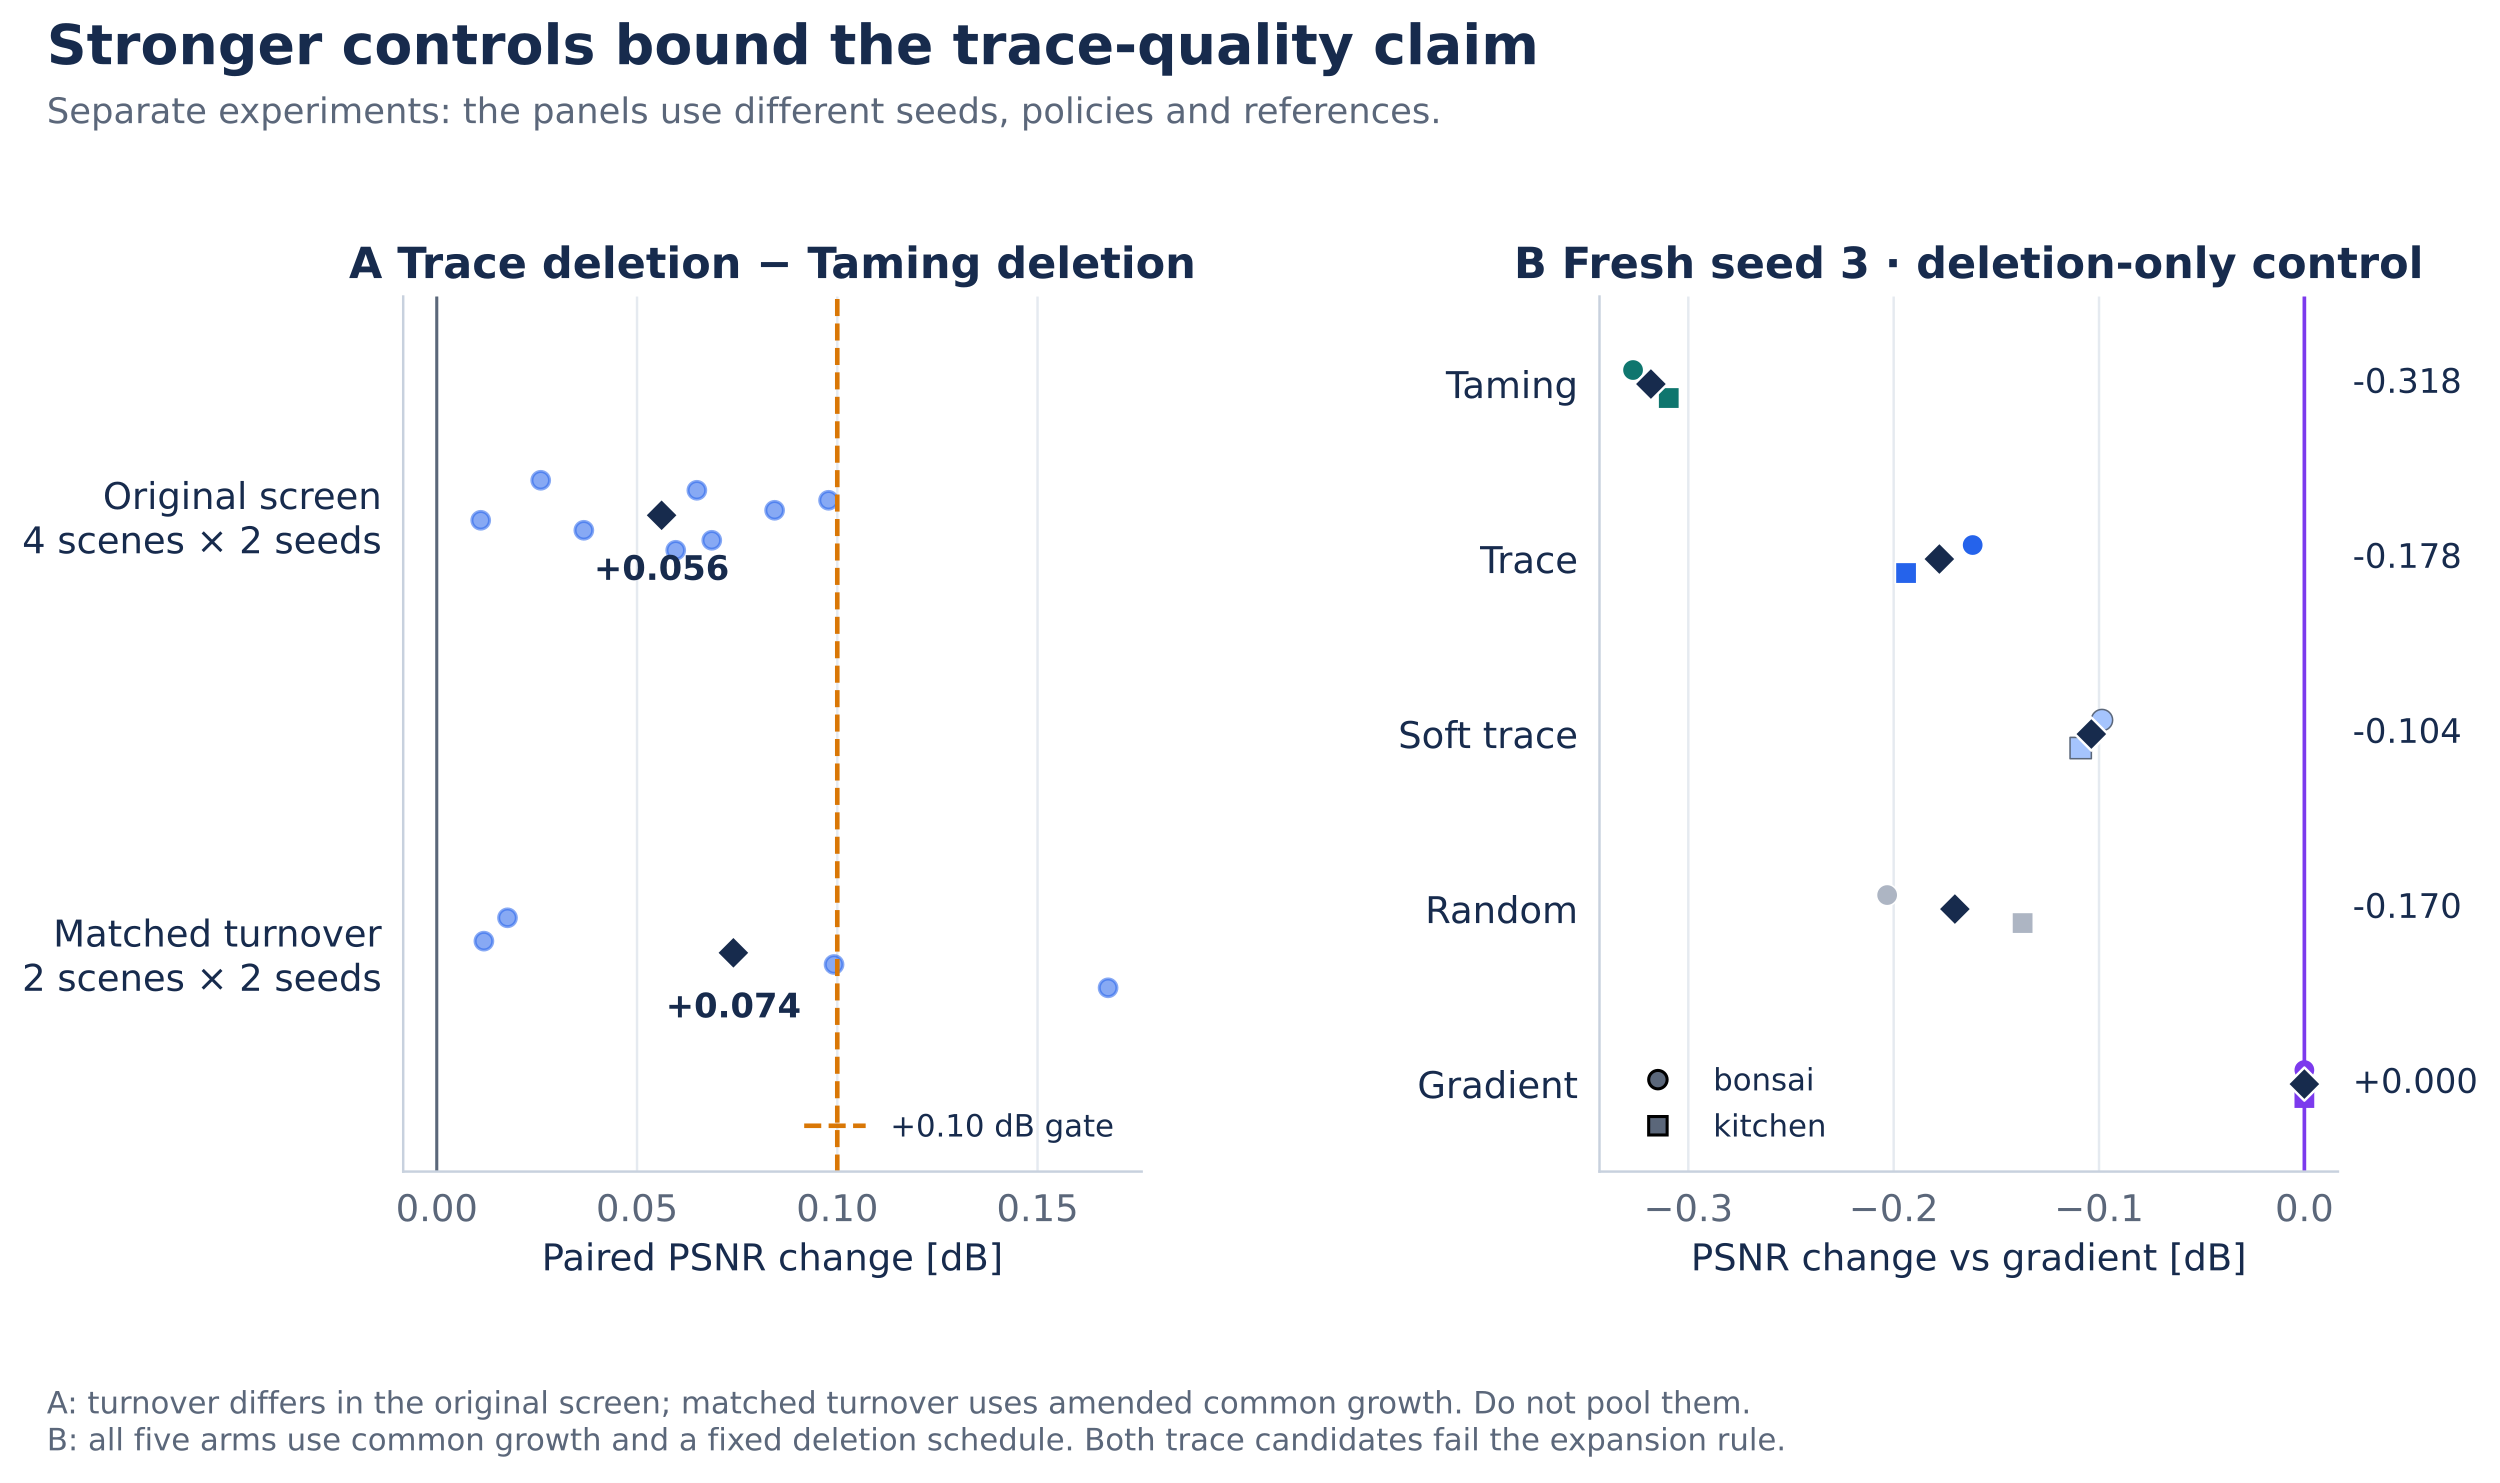
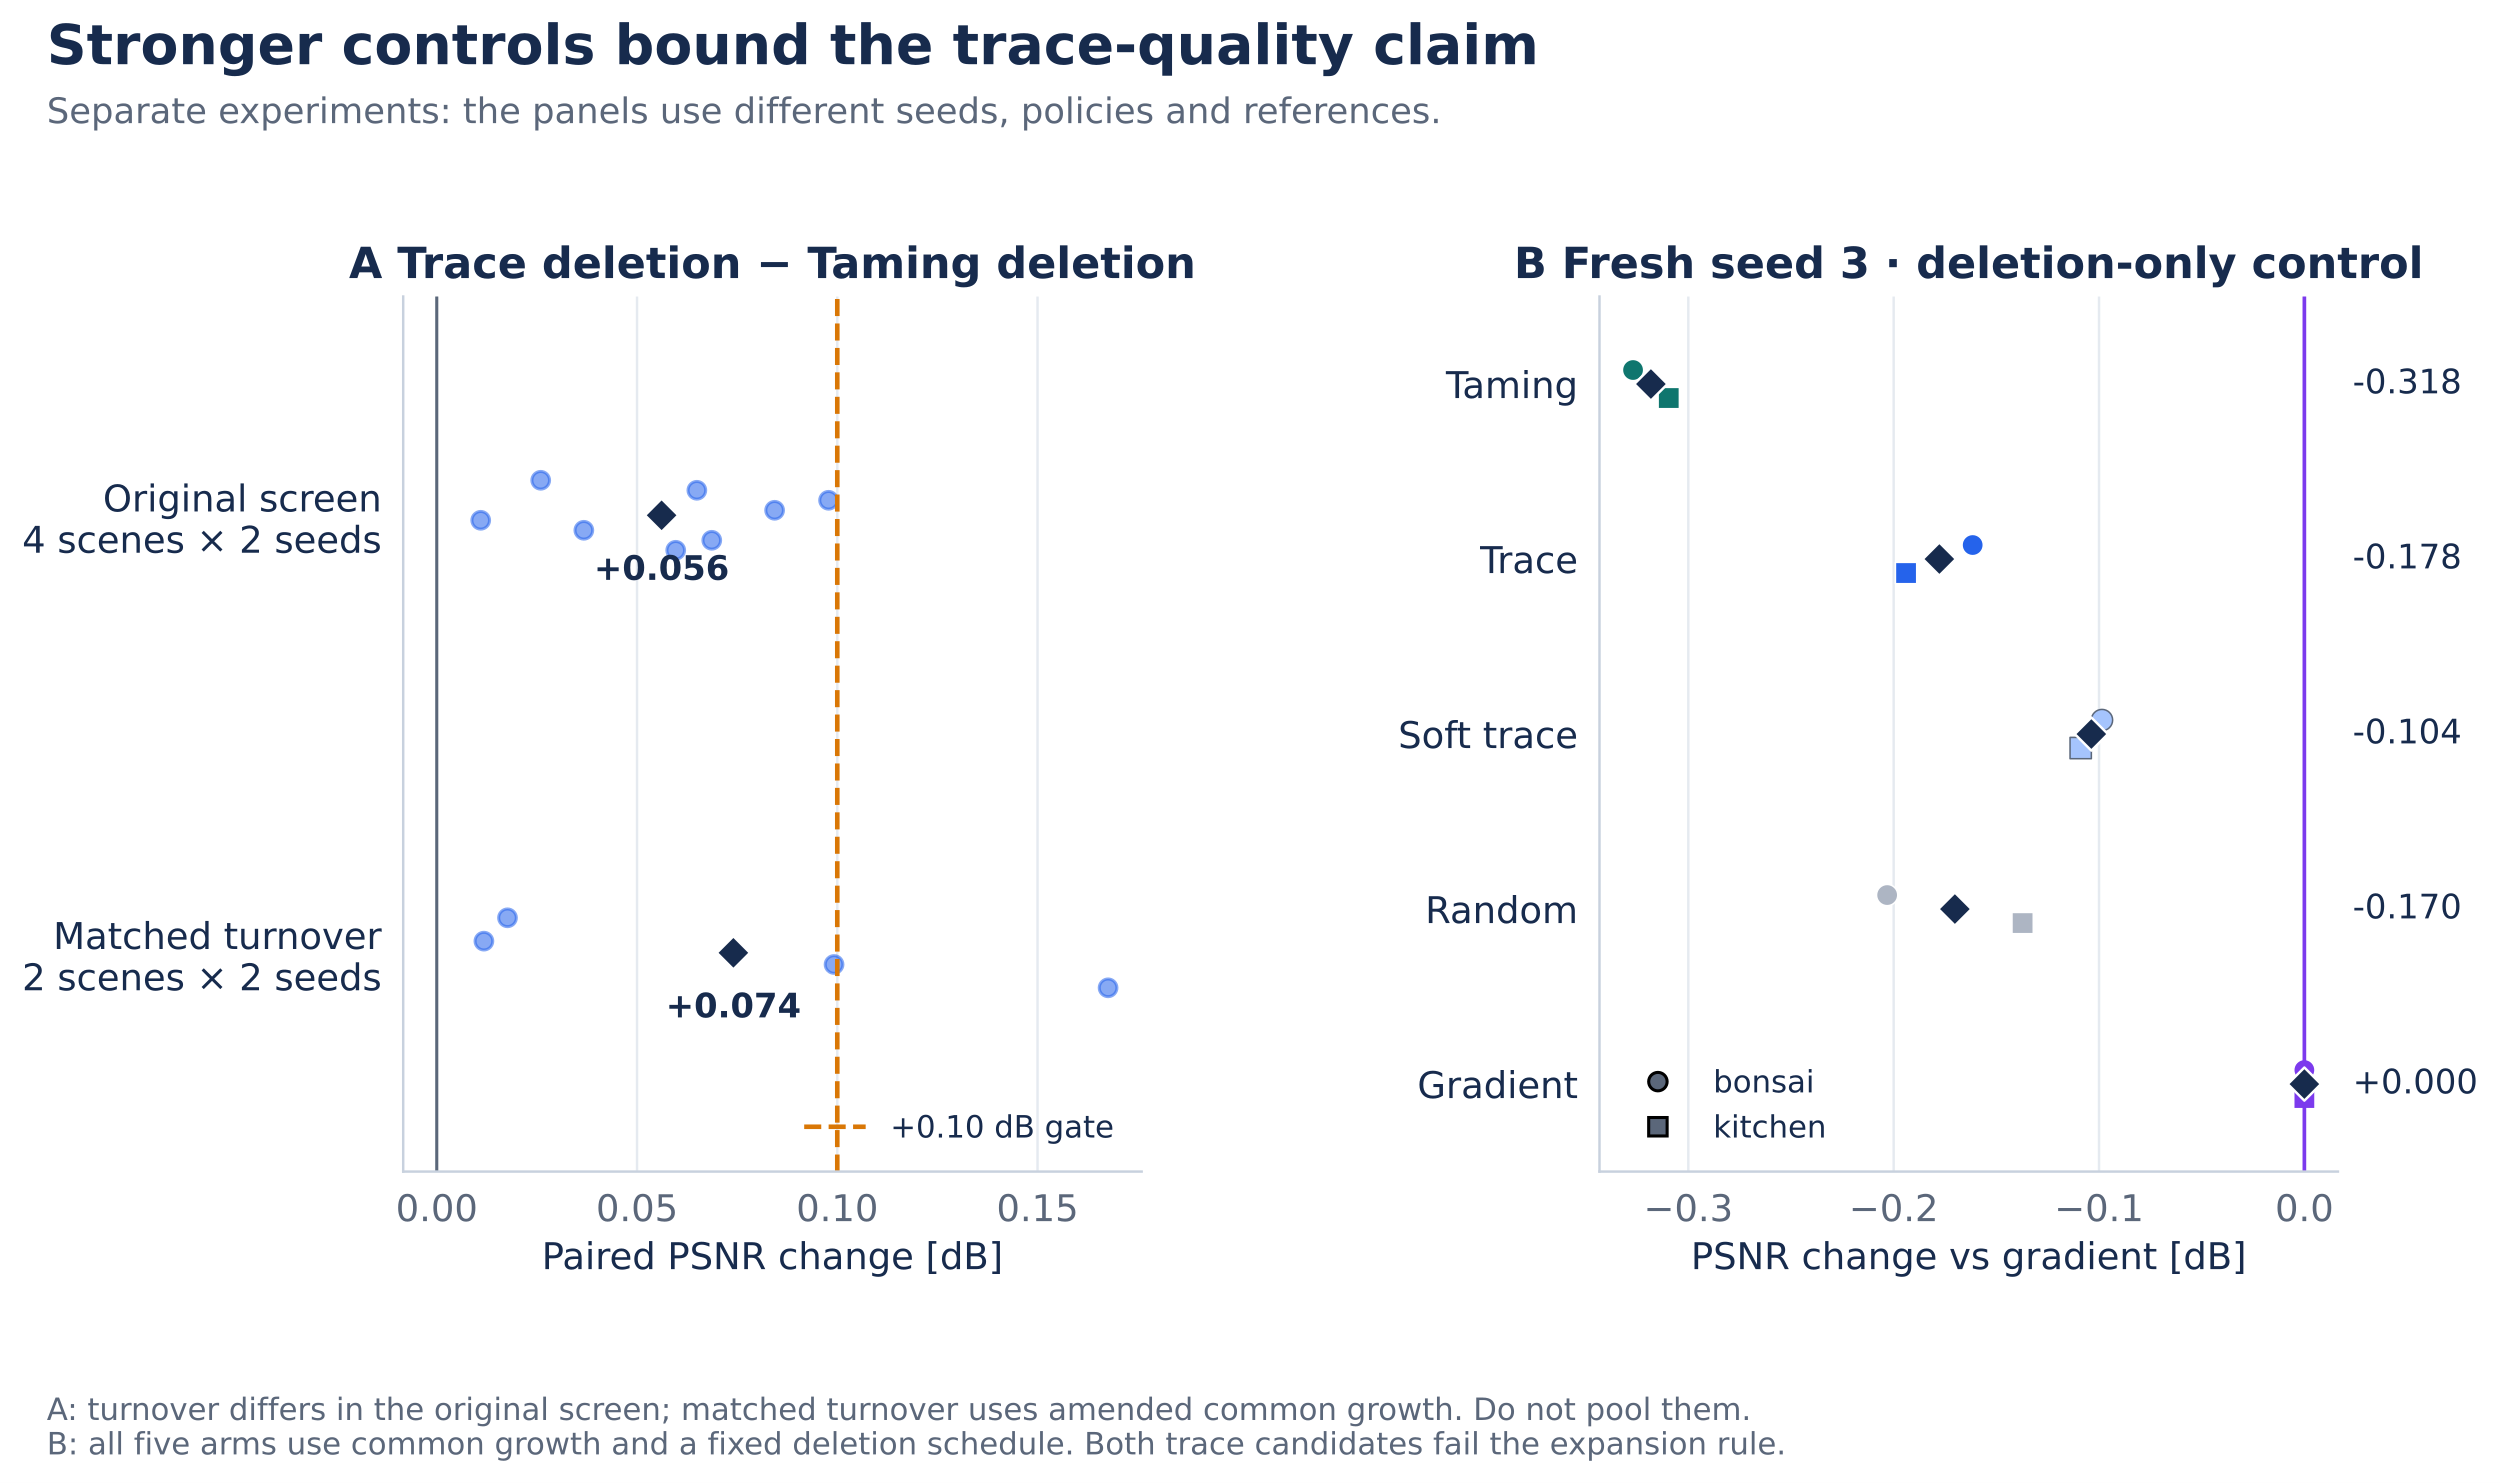
<svg xmlns="http://www.w3.org/2000/svg" xmlns:xlink="http://www.w3.org/1999/xlink" width="813.134pt" height="482.328pt" viewBox="0 0 813.134 482.328" version="1.1">
  <defs>
    <style type="text/css">*{stroke-linejoin: round; stroke-linecap: butt}</style>
  </defs>
  <g id="figure_1">
    <g id="patch_1">
      <path d="M 0 482.328  L 813.134 482.328  L 813.134 0  L 0 0  z " style="fill: #ffffff" />
    </g>
    <g id="axes_1">
      <g id="patch_2">
        <path d="M 131.142 381.06  L 371.325 381.06  L 371.325 96.444  L 131.142 96.444  z " style="fill: #ffffff" />
      </g>
      <g id="matplotlib.axis_1">
        <g id="xtick_1">
          <g id="line2d_1">
-             <path d="M 142.059 381.06  L 142.059 96.444  " clip-path="url(#p0eab643123)" style="fill: none; stroke: #e5eaf0; stroke-width: 0.8; stroke-linecap: square" />
+             <path d="M 142.059 381.06  L 142.059 96.444  " clip-path="url(#pb8f684d18f)" style="fill: none; stroke: #e5eaf0; stroke-width: 0.8; stroke-linecap: square" />
          </g>
          <g id="line2d_2" />
          <g id="text_1">
-             <text style="font-size: 12px; font-family: 'DejaVu Sans'; text-anchor: middle; fill: #5b677a" x="142.059" y="397.177" transform="rotate(-0 142.0593 397.1772)">0.00</text>
+             <text style="font-size: 12px; font-family: 'DejaVu Sans'; text-anchor: middle; fill: #5b677a" x="142.059" y="397.178" transform="rotate(-0 142.0593 397.1781)">0.00</text>
          </g>
        </g>
        <g id="xtick_2">
          <g id="line2d_3">
-             <path d="M 207.194 381.06  L 207.194 96.444  " clip-path="url(#p0eab643123)" style="fill: none; stroke: #e5eaf0; stroke-width: 0.8; stroke-linecap: square" />
+             <path d="M 207.194 381.06  L 207.194 96.444  " clip-path="url(#pb8f684d18f)" style="fill: none; stroke: #e5eaf0; stroke-width: 0.8; stroke-linecap: square" />
          </g>
          <g id="line2d_4" />
          <g id="text_2">
-             <text style="font-size: 12px; font-family: 'DejaVu Sans'; text-anchor: middle; fill: #5b677a" x="207.194" y="397.177" transform="rotate(-0 207.1936 397.1772)">0.05</text>
+             <text style="font-size: 12px; font-family: 'DejaVu Sans'; text-anchor: middle; fill: #5b677a" x="207.194" y="397.178" transform="rotate(-0 207.1936 397.1781)">0.05</text>
          </g>
        </g>
        <g id="xtick_3">
          <g id="line2d_5">
-             <path d="M 272.328 381.06  L 272.328 96.444  " clip-path="url(#p0eab643123)" style="fill: none; stroke: #e5eaf0; stroke-width: 0.8; stroke-linecap: square" />
+             <path d="M 272.328 381.06  L 272.328 96.444  " clip-path="url(#pb8f684d18f)" style="fill: none; stroke: #e5eaf0; stroke-width: 0.8; stroke-linecap: square" />
          </g>
          <g id="line2d_6" />
          <g id="text_3">
-             <text style="font-size: 12px; font-family: 'DejaVu Sans'; text-anchor: middle; fill: #5b677a" x="272.328" y="397.177" transform="rotate(-0 272.328 397.1772)">0.10</text>
+             <text style="font-size: 12px; font-family: 'DejaVu Sans'; text-anchor: middle; fill: #5b677a" x="272.328" y="397.178" transform="rotate(-0 272.328 397.1781)">0.10</text>
          </g>
        </g>
        <g id="xtick_4">
          <g id="line2d_7">
-             <path d="M 337.462 381.06  L 337.462 96.444  " clip-path="url(#p0eab643123)" style="fill: none; stroke: #e5eaf0; stroke-width: 0.8; stroke-linecap: square" />
+             <path d="M 337.462 381.06  L 337.462 96.444  " clip-path="url(#pb8f684d18f)" style="fill: none; stroke: #e5eaf0; stroke-width: 0.8; stroke-linecap: square" />
          </g>
          <g id="line2d_8" />
          <g id="text_4">
-             <text style="font-size: 12px; font-family: 'DejaVu Sans'; text-anchor: middle; fill: #5b677a" x="337.462" y="397.177" transform="rotate(-0 337.4623 397.1772)">0.15</text>
+             <text style="font-size: 12px; font-family: 'DejaVu Sans'; text-anchor: middle; fill: #5b677a" x="337.462" y="397.178" transform="rotate(-0 337.4623 397.1781)">0.15</text>
          </g>
        </g>
        <g id="text_5">
-           <text style="font-size: 12px; font-family: 'DejaVu Sans'; text-anchor: middle; fill: #172b4d" x="251.233" y="413.178" transform="rotate(-0 251.2335 413.1781)">Paired PSNR change [dB]</text>
+           <text style="font-size: 12px; font-family: 'DejaVu Sans'; text-anchor: middle; fill: #172b4d" x="251.233" y="412.792" transform="rotate(-0 251.2335 412.7919)">Paired PSNR change [dB]</text>
        </g>
      </g>
      <g id="matplotlib.axis_2">
        <g id="ytick_1">
          <g id="line2d_9" />
          <g id="text_6">
-             <text style="font-size: 12px; font-family: 'DejaVu Sans'; fill: #172b4d" transform="translate(33.48 165.556)">Original screen</text>
-             <text style="font-size: 12px; font-family: 'DejaVu Sans'; fill: #172b4d" transform="translate(7.2 179.9593)">4 scenes × 2 seeds</text>
+             <text style="font-size: 12px; font-family: 'DejaVu Sans'; fill: #172b4d" transform="translate(33.48562 166.3502)">Original screen</text>
+             <text style="font-size: 12px; font-family: 'DejaVu Sans'; fill: #172b4d" transform="translate(7.2 179.7876)">4 scenes × 2 seeds</text>
          </g>
        </g>
        <g id="ytick_2">
          <g id="line2d_10" />
          <g id="text_7">
-             <text style="font-size: 12px; font-family: 'DejaVu Sans'; fill: #172b4d" transform="translate(17.31188 307.864)">Matched turnover</text>
-             <text style="font-size: 12px; font-family: 'DejaVu Sans'; fill: #172b4d" transform="translate(7.2 322.2673)">2 scenes × 2 seeds</text>
+             <text style="font-size: 12px; font-family: 'DejaVu Sans'; fill: #172b4d" transform="translate(17.31188 308.6582)">Matched turnover</text>
+             <text style="font-size: 12px; font-family: 'DejaVu Sans'; fill: #172b4d" transform="translate(7.2 322.0956)">2 scenes × 2 seeds</text>
          </g>
        </g>
      </g>
      <g id="PathCollection_1">
        <defs>
          <path id="mc03aa4582d" d="M 0 2.872  C 0.762 2.872 1.492 2.57 2.031 2.031  C 2.57 1.492 2.872 0.762 2.872 0  C 2.872 -0.762 2.57 -1.492 2.031 -2.031  C 1.492 -2.57 0.762 -2.872 0 -2.872  C -0.762 -2.872 -1.492 -2.57 -2.031 -2.031  C -2.57 -1.492 -2.872 -0.762 -2.872 0  C -2.872 0.762 -2.57 1.492 -2.031 2.031  C -1.492 2.57 -0.762 2.872 0 2.872  z " style="stroke: #2563eb; stroke-opacity: 0.55" />
        </defs>
-         <g clip-path="url(#p0eab643123)">
+         <g clip-path="url(#pb8f684d18f)">
          <use xlink:href="#mc03aa4582d" x="175.867" y="156.213" style="fill: #2563eb; fill-opacity: 0.55; stroke: #2563eb; stroke-opacity: 0.55" />
          <use xlink:href="#mc03aa4582d" x="226.655" y="159.466" style="fill: #2563eb; fill-opacity: 0.55; stroke: #2563eb; stroke-opacity: 0.55" />
          <use xlink:href="#mc03aa4582d" x="269.492" y="162.719" style="fill: #2563eb; fill-opacity: 0.55; stroke: #2563eb; stroke-opacity: 0.55" />
          <use xlink:href="#mc03aa4582d" x="251.948" y="165.972" style="fill: #2563eb; fill-opacity: 0.55; stroke: #2563eb; stroke-opacity: 0.55" />
          <use xlink:href="#mc03aa4582d" x="156.354" y="169.224" style="fill: #2563eb; fill-opacity: 0.55; stroke: #2563eb; stroke-opacity: 0.55" />
          <use xlink:href="#mc03aa4582d" x="189.897" y="172.477" style="fill: #2563eb; fill-opacity: 0.55; stroke: #2563eb; stroke-opacity: 0.55" />
          <use xlink:href="#mc03aa4582d" x="231.503" y="175.73" style="fill: #2563eb; fill-opacity: 0.55; stroke: #2563eb; stroke-opacity: 0.55" />
          <use xlink:href="#mc03aa4582d" x="219.781" y="178.983" style="fill: #2563eb; fill-opacity: 0.55; stroke: #2563eb; stroke-opacity: 0.55" />
        </g>
      </g>
      <g id="PathCollection_2">
-         <g clip-path="url(#p0eab643123)">
+         <g clip-path="url(#pb8f684d18f)">
          <use xlink:href="#mc03aa4582d" x="165.067" y="298.521" style="fill: #2563eb; fill-opacity: 0.55; stroke: #2563eb; stroke-opacity: 0.55" />
          <use xlink:href="#mc03aa4582d" x="157.393" y="306.111" style="fill: #2563eb; fill-opacity: 0.55; stroke: #2563eb; stroke-opacity: 0.55" />
          <use xlink:href="#mc03aa4582d" x="271.277" y="313.701" style="fill: #2563eb; fill-opacity: 0.55; stroke: #2563eb; stroke-opacity: 0.55" />
          <use xlink:href="#mc03aa4582d" x="360.408" y="321.291" style="fill: #2563eb; fill-opacity: 0.55; stroke: #2563eb; stroke-opacity: 0.55" />
        </g>
      </g>
      <g id="line2d_11">
-         <path d="M 142.059 381.06  L 142.059 96.444  " clip-path="url(#p0eab643123)" style="fill: none; stroke: #5b677a; stroke-linecap: square" />
+         <path d="M 142.059 381.06  L 142.059 96.444  " clip-path="url(#pb8f684d18f)" style="fill: none; stroke: #5b677a; stroke-linecap: square" />
      </g>
      <g id="line2d_12">
-         <path d="M 272.328 381.06  L 272.328 96.444  " clip-path="url(#p0eab643123)" style="fill: none; stroke-dasharray: 5.55,2.4; stroke-dashoffset: 0; stroke: #d97706; stroke-width: 1.5" />
+         <path d="M 272.328 381.06  L 272.328 96.444  " clip-path="url(#pb8f684d18f)" style="fill: none; stroke-dasharray: 5.55,2.4; stroke-dashoffset: 0; stroke: #d97706; stroke-width: 1.5" />
      </g>
      <g id="patch_3">
        <path d="M 131.142 381.06  L 131.142 96.444  " style="fill: none; stroke: #c8d1de; stroke-width: 0.8; stroke-linejoin: miter; stroke-linecap: square" />
      </g>
      <g id="patch_4">
        <path d="M 131.142 381.06  L 371.325 381.06  " style="fill: none; stroke: #c8d1de; stroke-width: 0.8; stroke-linejoin: miter; stroke-linecap: square" />
      </g>
      <g id="text_8">
        <text style="font-weight: 700; font-size: 11px; font-family: 'DejaVu Sans'; text-anchor: middle; fill: #172b4d" x="215.187" y="188.598" transform="rotate(-0 215.1872 188.598)">+0.056</text>
      </g>
      <g id="text_9">
        <text style="font-weight: 700; font-size: 11px; font-family: 'DejaVu Sans'; text-anchor: middle; fill: #172b4d" x="238.536" y="330.906" transform="rotate(-0 238.5361 330.906)">+0.074</text>
      </g>
      <g id="text_10">
        <text style="font-weight: 700; font-size: 14px; font-family: 'DejaVu Sans'; text-anchor: middle; fill: #172b4d" x="251.233" y="90.444" transform="rotate(-0 251.2335 90.444)">A  Trace deletion − Taming deletion</text>
      </g>
      <g id="PathCollection_3">
        <defs>
          <path id="mc7640eb155" d="M -0 5.385  L 5.385 0  L 0 -5.385  L -5.385 -0  z " style="stroke: #ffffff; stroke-width: 0.8" />
        </defs>
-         <g clip-path="url(#p0eab643123)">
+         <g clip-path="url(#pb8f684d18f)">
          <use xlink:href="#mc7640eb155" x="215.187" y="167.598" style="fill: #172b4d; stroke: #ffffff; stroke-width: 0.8" />
        </g>
      </g>
      <g id="PathCollection_4">
-         <g clip-path="url(#p0eab643123)">
+         <g clip-path="url(#pb8f684d18f)">
          <use xlink:href="#mc7640eb155" x="238.536" y="309.906" style="fill: #172b4d; stroke: #ffffff; stroke-width: 0.8" />
        </g>
      </g>
      <g id="legend_1">
        <g id="line2d_13">
-           <path d="M 261.564 366.158  L 271.564 366.158  L 281.564 366.158  " style="fill: none; stroke-dasharray: 5.55,2.4; stroke-dashoffset: 0; stroke: #d97706; stroke-width: 1.5" />
+           <path d="M 261.564 366.48  L 271.564 366.48  L 281.564 366.48  " style="fill: none; stroke-dasharray: 5.55,2.4; stroke-dashoffset: 0; stroke: #d97706; stroke-width: 1.5" />
        </g>
        <g id="text_11">
-           <text style="font-size: 10px; font-family: 'DejaVu Sans'; text-anchor: start; fill: #172b4d" x="289.564" y="369.658" transform="rotate(-0 289.5641 369.6577)">+0.10 dB gate</text>
+           <text style="font-size: 10px; font-family: 'DejaVu Sans'; text-anchor: start; fill: #172b4d" x="289.564" y="369.98" transform="rotate(-0 289.5641 369.9803)">+0.10 dB gate</text>
        </g>
      </g>
    </g>
    <g id="axes_2">
      <g id="patch_5">
        <path d="M 520.239 381.06  L 760.422 381.06  L 760.422 96.444  L 520.239 96.444  z " style="fill: #ffffff" />
      </g>
      <g id="matplotlib.axis_3">
        <g id="xtick_5">
          <g id="line2d_14">
-             <path d="M 549.132 381.06  L 549.132 96.444  " clip-path="url(#pa6b8cd5ed2)" style="fill: none; stroke: #e5eaf0; stroke-width: 0.8; stroke-linecap: square" />
+             <path d="M 549.132 381.06  L 549.132 96.444  " clip-path="url(#pb664cb0738)" style="fill: none; stroke: #e5eaf0; stroke-width: 0.8; stroke-linecap: square" />
          </g>
          <g id="line2d_15" />
          <g id="text_12">
-             <text style="font-size: 12px; font-family: 'DejaVu Sans'; text-anchor: middle; fill: #5b677a" x="549.132" y="397.177" transform="rotate(-0 549.1318 397.1772)">−0.3</text>
+             <text style="font-size: 12px; font-family: 'DejaVu Sans'; text-anchor: middle; fill: #5b677a" x="549.132" y="397.178" transform="rotate(-0 549.1318 397.1781)">−0.3</text>
          </g>
        </g>
        <g id="xtick_6">
          <g id="line2d_16">
-             <path d="M 615.923 381.06  L 615.923 96.444  " clip-path="url(#pa6b8cd5ed2)" style="fill: none; stroke: #e5eaf0; stroke-width: 0.8; stroke-linecap: square" />
+             <path d="M 615.923 381.06  L 615.923 96.444  " clip-path="url(#pb664cb0738)" style="fill: none; stroke: #e5eaf0; stroke-width: 0.8; stroke-linecap: square" />
          </g>
          <g id="line2d_17" />
          <g id="text_13">
-             <text style="font-size: 12px; font-family: 'DejaVu Sans'; text-anchor: middle; fill: #5b677a" x="615.923" y="397.177" transform="rotate(-0 615.9227 397.1772)">−0.2</text>
+             <text style="font-size: 12px; font-family: 'DejaVu Sans'; text-anchor: middle; fill: #5b677a" x="615.923" y="397.178" transform="rotate(-0 615.9227 397.1781)">−0.2</text>
          </g>
        </g>
        <g id="xtick_7">
          <g id="line2d_18">
-             <path d="M 682.714 381.06  L 682.714 96.444  " clip-path="url(#pa6b8cd5ed2)" style="fill: none; stroke: #e5eaf0; stroke-width: 0.8; stroke-linecap: square" />
+             <path d="M 682.714 381.06  L 682.714 96.444  " clip-path="url(#pb664cb0738)" style="fill: none; stroke: #e5eaf0; stroke-width: 0.8; stroke-linecap: square" />
          </g>
          <g id="line2d_19" />
          <g id="text_14">
-             <text style="font-size: 12px; font-family: 'DejaVu Sans'; text-anchor: middle; fill: #5b677a" x="682.714" y="397.177" transform="rotate(-0 682.7136 397.1772)">−0.1</text>
+             <text style="font-size: 12px; font-family: 'DejaVu Sans'; text-anchor: middle; fill: #5b677a" x="682.714" y="397.178" transform="rotate(-0 682.7136 397.1781)">−0.1</text>
          </g>
        </g>
        <g id="xtick_8">
          <g id="line2d_20">
-             <path d="M 749.504 381.06  L 749.504 96.444  " clip-path="url(#pa6b8cd5ed2)" style="fill: none; stroke: #e5eaf0; stroke-width: 0.8; stroke-linecap: square" />
+             <path d="M 749.504 381.06  L 749.504 96.444  " clip-path="url(#pb664cb0738)" style="fill: none; stroke: #e5eaf0; stroke-width: 0.8; stroke-linecap: square" />
          </g>
          <g id="line2d_21" />
          <g id="text_15">
-             <text style="font-size: 12px; font-family: 'DejaVu Sans'; text-anchor: middle; fill: #5b677a" x="749.504" y="397.177" transform="rotate(-0 749.5045 397.1772)">0.0</text>
+             <text style="font-size: 12px; font-family: 'DejaVu Sans'; text-anchor: middle; fill: #5b677a" x="749.504" y="397.178" transform="rotate(-0 749.5045 397.1781)">0.0</text>
          </g>
        </g>
        <g id="text_16">
-           <text style="font-size: 12px; font-family: 'DejaVu Sans'; text-anchor: middle; fill: #172b4d" x="640.33" y="413.178" transform="rotate(-0 640.3303 413.1781)">PSNR change vs gradient [dB]</text>
+           <text style="font-size: 12px; font-family: 'DejaVu Sans'; text-anchor: middle; fill: #172b4d" x="640.33" y="412.792" transform="rotate(-0 640.3303 412.7919)">PSNR change vs gradient [dB]</text>
        </g>
      </g>
      <g id="matplotlib.axis_4">
        <g id="ytick_3">
          <g id="line2d_22" />
          <g id="text_17">
            <text style="font-size: 12px; font-family: 'DejaVu Sans'; text-anchor: end; fill: #172b4d" x="513.239" y="129.465" transform="rotate(-0 513.2387 129.4647)">Taming</text>
          </g>
        </g>
        <g id="ytick_4">
          <g id="line2d_23" />
          <g id="text_18">
-             <text style="font-size: 12px; font-family: 'DejaVu Sans'; text-anchor: end; fill: #172b4d" x="513.239" y="186.387" transform="rotate(-0 513.2387 186.3874)">Trace</text>
+             <text style="font-size: 12px; font-family: 'DejaVu Sans'; text-anchor: end; fill: #172b4d" x="513.239" y="186.388" transform="rotate(-0 513.2387 186.3879)">Trace</text>
          </g>
        </g>
        <g id="ytick_5">
          <g id="line2d_24" />
          <g id="text_19">
            <text style="font-size: 12px; font-family: 'DejaVu Sans'; text-anchor: end; fill: #172b4d" x="513.239" y="243.311" transform="rotate(-0 513.2387 243.3111)">Soft trace</text>
          </g>
        </g>
        <g id="ytick_6">
          <g id="line2d_25" />
          <g id="text_20">
            <text style="font-size: 12px; font-family: 'DejaVu Sans'; text-anchor: end; fill: #172b4d" x="513.239" y="300.234" transform="rotate(-0 513.2387 300.2343)">Random</text>
          </g>
        </g>
        <g id="ytick_7">
          <g id="line2d_26" />
          <g id="text_21">
            <text style="font-size: 12px; font-family: 'DejaVu Sans'; text-anchor: end; fill: #172b4d" x="513.239" y="357.157" transform="rotate(-0 513.2387 357.1575)">Gradient</text>
          </g>
        </g>
      </g>
      <g id="PathCollection_5">
        <defs>
          <path id="m85734bcf9c" d="M 0 3.464  C 0.919 3.464 1.8 3.099 2.449 2.449  C 3.099 1.8 3.464 0.919 3.464 0  C 3.464 -0.919 3.099 -1.8 2.449 -2.449  C 1.8 -3.099 0.919 -3.464 0 -3.464  C -0.919 -3.464 -1.8 -3.099 -2.449 -2.449  C -3.099 -1.8 -3.464 -0.919 -3.464 0  C -3.464 0.919 -3.099 1.8 -2.449 2.449  C -1.8 3.099 -0.919 3.464 0 3.464  z " style="stroke: #ffffff; stroke-width: 0.5" />
        </defs>
-         <g clip-path="url(#pa6b8cd5ed2)">
+         <g clip-path="url(#pb664cb0738)">
          <use xlink:href="#m85734bcf9c" x="531.156" y="120.352" style="fill: #0f766e; stroke: #ffffff; stroke-width: 0.5" />
        </g>
      </g>
      <g id="PathCollection_6">
        <defs>
          <path id="md47bedf008" d="M -3.464 3.464  L 3.464 3.464  L 3.464 -3.464  L -3.464 -3.464  z " style="stroke: #ffffff; stroke-width: 0.5" />
        </defs>
-         <g clip-path="url(#pa6b8cd5ed2)">
+         <g clip-path="url(#pb664cb0738)">
          <use xlink:href="#md47bedf008" x="542.768" y="129.459" style="fill: #0f766e; stroke: #ffffff; stroke-width: 0.5" />
        </g>
      </g>
      <g id="PathCollection_7">
        <defs>
          <path id="m93b473fe45" d="M 0 3.464  C 0.919 3.464 1.8 3.099 2.449 2.449  C 3.099 1.8 3.464 0.919 3.464 0  C 3.464 -0.919 3.099 -1.8 2.449 -2.449  C 1.8 -3.099 0.919 -3.464 0 -3.464  C -0.919 -3.464 -1.8 -3.099 -2.449 -2.449  C -3.099 -1.8 -3.464 -0.919 -3.464 0  C -3.464 0.919 -3.099 1.8 -2.449 2.449  C -1.8 3.099 -0.919 3.464 0 3.464  z " style="stroke: #ffffff; stroke-width: 0.5" />
        </defs>
-         <g clip-path="url(#pa6b8cd5ed2)">
+         <g clip-path="url(#pb664cb0738)">
          <use xlink:href="#m93b473fe45" x="641.62" y="177.275" style="fill: #2563eb; stroke: #ffffff; stroke-width: 0.5" />
        </g>
      </g>
      <g id="PathCollection_8">
        <defs>
          <path id="m74df89bda2" d="M -3.464 3.464  L 3.464 3.464  L 3.464 -3.464  L -3.464 -3.464  z " style="stroke: #ffffff; stroke-width: 0.5" />
        </defs>
-         <g clip-path="url(#pa6b8cd5ed2)">
+         <g clip-path="url(#pb664cb0738)">
          <use xlink:href="#m74df89bda2" x="619.954" y="186.383" style="fill: #2563eb; stroke: #ffffff; stroke-width: 0.5" />
        </g>
      </g>
      <g id="PathCollection_9">
        <defs>
          <path id="mc43e492dc4" d="M 0 3.464  C 0.919 3.464 1.8 3.099 2.449 2.449  C 3.099 1.8 3.464 0.919 3.464 0  C 3.464 -0.919 3.099 -1.8 2.449 -2.449  C 1.8 -3.099 0.919 -3.464 0 -3.464  C -0.919 -3.464 -1.8 -3.099 -2.449 -2.449  C -3.099 -1.8 -3.464 -0.919 -3.464 0  C -3.464 0.919 -3.099 1.8 -2.449 2.449  C -1.8 3.099 -0.919 3.464 0 3.464  z " style="stroke: #5b677a; stroke-width: 0.5" />
        </defs>
-         <g clip-path="url(#pa6b8cd5ed2)">
+         <g clip-path="url(#pb664cb0738)">
          <use xlink:href="#mc43e492dc4" x="683.679" y="234.198" style="fill: #a5c4fd; stroke: #5b677a; stroke-width: 0.5" />
        </g>
      </g>
      <g id="PathCollection_10">
        <defs>
          <path id="mcc90c29b73" d="M -3.464 3.464  L 3.464 3.464  L 3.464 -3.464  L -3.464 -3.464  z " style="stroke: #5b677a; stroke-width: 0.5" />
        </defs>
-         <g clip-path="url(#pa6b8cd5ed2)">
+         <g clip-path="url(#pb664cb0738)">
          <use xlink:href="#mcc90c29b73" x="676.755" y="243.306" style="fill: #a5c4fd; stroke: #5b677a; stroke-width: 0.5" />
        </g>
      </g>
      <g id="PathCollection_11">
        <defs>
          <path id="m21b6f3d6e0" d="M 0 3.464  C 0.919 3.464 1.8 3.099 2.449 2.449  C 3.099 1.8 3.464 0.919 3.464 0  C 3.464 -0.919 3.099 -1.8 2.449 -2.449  C 1.8 -3.099 0.919 -3.464 0 -3.464  C -0.919 -3.464 -1.8 -3.099 -2.449 -2.449  C -3.099 -1.8 -3.464 -0.919 -3.464 0  C -3.464 0.919 -3.099 1.8 -2.449 2.449  C -1.8 3.099 -0.919 3.464 0 3.464  z " style="stroke: #ffffff; stroke-width: 0.5" />
        </defs>
-         <g clip-path="url(#pa6b8cd5ed2)">
+         <g clip-path="url(#pb664cb0738)">
          <use xlink:href="#m21b6f3d6e0" x="613.802" y="291.121" style="fill: #adb5c3; stroke: #ffffff; stroke-width: 0.5" />
        </g>
      </g>
      <g id="PathCollection_12">
        <defs>
          <path id="m21679ec4e1" d="M -3.464 3.464  L 3.464 3.464  L 3.464 -3.464  L -3.464 -3.464  z " style="stroke: #ffffff; stroke-width: 0.5" />
        </defs>
-         <g clip-path="url(#pa6b8cd5ed2)">
+         <g clip-path="url(#pb664cb0738)">
          <use xlink:href="#m21679ec4e1" x="657.863" y="300.229" style="fill: #adb5c3; stroke: #ffffff; stroke-width: 0.5" />
        </g>
      </g>
      <g id="PathCollection_13">
        <defs>
          <path id="m12db2ab19d" d="M 0 3.464  C 0.919 3.464 1.8 3.099 2.449 2.449  C 3.099 1.8 3.464 0.919 3.464 0  C 3.464 -0.919 3.099 -1.8 2.449 -2.449  C 1.8 -3.099 0.919 -3.464 0 -3.464  C -0.919 -3.464 -1.8 -3.099 -2.449 -2.449  C -3.099 -1.8 -3.464 -0.919 -3.464 0  C -3.464 0.919 -3.099 1.8 -2.449 2.449  C -1.8 3.099 -0.919 3.464 0 3.464  z " style="stroke: #ffffff; stroke-width: 0.5" />
        </defs>
-         <g clip-path="url(#pa6b8cd5ed2)">
+         <g clip-path="url(#pb664cb0738)">
          <use xlink:href="#m12db2ab19d" x="749.504" y="348.045" style="fill: #7c3aed; stroke: #ffffff; stroke-width: 0.5" />
        </g>
      </g>
      <g id="PathCollection_14">
        <defs>
          <path id="m710cefe7e4" d="M -3.464 3.464  L 3.464 3.464  L 3.464 -3.464  L -3.464 -3.464  z " style="stroke: #ffffff; stroke-width: 0.5" />
        </defs>
-         <g clip-path="url(#pa6b8cd5ed2)">
+         <g clip-path="url(#pb664cb0738)">
          <use xlink:href="#m710cefe7e4" x="749.504" y="357.152" style="fill: #7c3aed; stroke: #ffffff; stroke-width: 0.5" />
        </g>
      </g>
      <g id="line2d_27">
-         <path d="M 749.504 381.06  L 749.504 96.444  " clip-path="url(#pa6b8cd5ed2)" style="fill: none; stroke: #7c3aed; stroke-width: 1.2; stroke-linecap: square" />
+         <path d="M 749.504 381.06  L 749.504 96.444  " clip-path="url(#pb664cb0738)" style="fill: none; stroke: #7c3aed; stroke-width: 1.2; stroke-linecap: square" />
      </g>
      <g id="patch_6">
        <path d="M 520.239 381.06  L 520.239 96.444  " style="fill: none; stroke: #c8d1de; stroke-width: 0.8; stroke-linejoin: miter; stroke-linecap: square" />
      </g>
      <g id="patch_7">
        <path d="M 520.239 381.06  L 760.422 381.06  " style="fill: none; stroke: #c8d1de; stroke-width: 0.8; stroke-linejoin: miter; stroke-linecap: square" />
      </g>
      <g id="text_22">
-         <text style="font-size: 11px; font-family: 'DejaVu Sans'; text-anchor: start; fill: #172b4d" x="765.226" y="127.763" transform="rotate(-0 765.2255 127.763)">-0.318</text>
+         <text style="font-size: 11px; font-family: 'DejaVu Sans'; text-anchor: start; fill: #172b4d" x="765.226" y="127.941" transform="rotate(-0 765.2255 127.9409)">-0.318</text>
      </g>
      <g id="text_23">
-         <text style="font-size: 11px; font-family: 'DejaVu Sans'; text-anchor: start; fill: #172b4d" x="765.226" y="184.686" transform="rotate(-0 765.2255 184.6862)">-0.178</text>
+         <text style="font-size: 11px; font-family: 'DejaVu Sans'; text-anchor: start; fill: #172b4d" x="765.226" y="184.864" transform="rotate(-0 765.2255 184.8641)">-0.178</text>
      </g>
      <g id="text_24">
-         <text style="font-size: 11px; font-family: 'DejaVu Sans'; text-anchor: start; fill: #172b4d" x="765.226" y="241.609" transform="rotate(-0 765.2255 241.6094)">-0.104</text>
+         <text style="font-size: 11px; font-family: 'DejaVu Sans'; text-anchor: start; fill: #172b4d" x="765.226" y="241.787" transform="rotate(-0 765.2255 241.7873)">-0.104</text>
      </g>
      <g id="text_25">
-         <text style="font-size: 11px; font-family: 'DejaVu Sans'; text-anchor: start; fill: #172b4d" x="765.226" y="298.533" transform="rotate(-0 765.2255 298.5326)">-0.170</text>
+         <text style="font-size: 11px; font-family: 'DejaVu Sans'; text-anchor: start; fill: #172b4d" x="765.226" y="298.711" transform="rotate(-0 765.2255 298.7105)">-0.170</text>
      </g>
      <g id="text_26">
-         <text style="font-size: 11px; font-family: 'DejaVu Sans'; text-anchor: start; fill: #172b4d" x="765.226" y="355.456" transform="rotate(-0 765.2255 355.4558)">+0.000</text>
+         <text style="font-size: 11px; font-family: 'DejaVu Sans'; text-anchor: start; fill: #172b4d" x="765.226" y="355.634" transform="rotate(-0 765.2255 355.6337)">+0.000</text>
      </g>
      <g id="text_27">
        <text style="font-weight: 700; font-size: 14px; font-family: 'DejaVu Sans'; text-anchor: middle; fill: #172b4d" x="640.33" y="90.444" transform="rotate(-0 640.3303 90.444)">B  Fresh seed 3 · deletion-only control</text>
      </g>
      <g id="PathCollection_15">
-         <g clip-path="url(#pa6b8cd5ed2)">
+         <g clip-path="url(#pb664cb0738)">
          <use xlink:href="#mc7640eb155" x="536.962" y="124.906" style="fill: #172b4d; stroke: #ffffff; stroke-width: 0.8" />
        </g>
      </g>
      <g id="PathCollection_16">
-         <g clip-path="url(#pa6b8cd5ed2)">
+         <g clip-path="url(#pb664cb0738)">
          <use xlink:href="#mc7640eb155" x="630.787" y="181.829" style="fill: #172b4d; stroke: #ffffff; stroke-width: 0.8" />
        </g>
      </g>
      <g id="PathCollection_17">
-         <g clip-path="url(#pa6b8cd5ed2)">
+         <g clip-path="url(#pb664cb0738)">
          <use xlink:href="#mc7640eb155" x="680.217" y="238.752" style="fill: #172b4d; stroke: #ffffff; stroke-width: 0.8" />
        </g>
      </g>
      <g id="PathCollection_18">
-         <g clip-path="url(#pa6b8cd5ed2)">
+         <g clip-path="url(#pb664cb0738)">
          <use xlink:href="#mc7640eb155" x="635.832" y="295.675" style="fill: #172b4d; stroke: #ffffff; stroke-width: 0.8" />
        </g>
      </g>
      <g id="PathCollection_19">
-         <g clip-path="url(#pa6b8cd5ed2)">
+         <g clip-path="url(#pb664cb0738)">
          <use xlink:href="#mc7640eb155" x="749.504" y="352.598" style="fill: #172b4d; stroke: #ffffff; stroke-width: 0.8" />
        </g>
      </g>
      <g id="legend_2">
        <g id="line2d_28">
-           <path d="M 529.239 351.157  L 539.239 351.157  L 549.239 351.157  " style="fill: none; stroke: #000000; stroke-opacity: 0; stroke-width: 2.2; stroke-linecap: square" />
+           <path d="M 529.239 351.802  L 539.239 351.802  L 549.239 351.802  " style="fill: none; stroke: #000000; stroke-opacity: 0; stroke-width: 2.2; stroke-linecap: square" />
          <defs>
            <path id="mc6db2a2ab4" d="M 0 3  C 0.796 3 1.559 2.684 2.121 2.121  C 2.684 1.559 3 0.796 3 0  C 3 -0.796 2.684 -1.559 2.121 -2.121  C 1.559 -2.684 0.796 -3 0 -3  C -0.796 -3 -1.559 -2.684 -2.121 -2.121  C -2.684 -1.559 -3 -0.796 -3 0  C -3 0.796 -2.684 1.559 -2.121 2.121  C -1.559 2.684 -0.796 3 0 3  z " style="stroke: #000000" />
          </defs>
          <g>
-             <use xlink:href="#mc6db2a2ab4" x="539.239" y="351.157" style="fill: #5b677a; stroke: #000000" />
+             <use xlink:href="#mc6db2a2ab4" x="539.239" y="351.802" style="fill: #5b677a; stroke: #000000" />
          </g>
        </g>
        <g id="text_28">
-           <text style="font-size: 10px; font-family: 'DejaVu Sans'; text-anchor: start; fill: #172b4d" x="557.239" y="354.657" transform="rotate(-0 557.2387 354.6569)">bonsai</text>
+           <text style="font-size: 10px; font-family: 'DejaVu Sans'; text-anchor: start; fill: #172b4d" x="557.239" y="355.302" transform="rotate(-0 557.2387 355.3022)">bonsai</text>
        </g>
        <g id="line2d_29">
-           <path d="M 529.239 366.158  L 539.239 366.158  L 549.239 366.158  " style="fill: none; stroke: #000000; stroke-opacity: 0; stroke-width: 2.2; stroke-linecap: square" />
+           <path d="M 529.239 366.48  L 539.239 366.48  L 549.239 366.48  " style="fill: none; stroke: #000000; stroke-opacity: 0; stroke-width: 2.2; stroke-linecap: square" />
          <defs>
            <path id="m9652281fa8" d="M -3 3  L 3 3  L 3 -3  L -3 -3  z " style="stroke: #000000; stroke-linejoin: miter" />
          </defs>
          <g>
-             <use xlink:href="#m9652281fa8" x="539.239" y="366.158" style="fill: #5b677a; stroke: #000000; stroke-linejoin: miter" />
+             <use xlink:href="#m9652281fa8" x="539.239" y="366.48" style="fill: #5b677a; stroke: #000000; stroke-linejoin: miter" />
          </g>
        </g>
        <g id="text_29">
-           <text style="font-size: 10px; font-family: 'DejaVu Sans'; text-anchor: start; fill: #172b4d" x="557.239" y="369.658" transform="rotate(-0 557.2387 369.6577)">kitchen</text>
+           <text style="font-size: 10px; font-family: 'DejaVu Sans'; text-anchor: start; fill: #172b4d" x="557.239" y="369.98" transform="rotate(-0 557.2387 369.9803)">kitchen</text>
        </g>
      </g>
    </g>
    <g id="text_30">
      <text style="font-weight: 700; font-size: 18px; font-family: 'DejaVu Sans'; text-anchor: start; fill: #172b4d" x="15.222" y="20.877" transform="rotate(-0 15.22188 20.87719)">Stronger controls bound the trace-quality claim</text>
    </g>
    <g id="text_31">
      <text style="font-size: 11.5px; font-family: 'DejaVu Sans'; text-anchor: start; fill: #5b677a" x="15.222" y="40.058" transform="rotate(-0 15.22188 40.0582)">Separate experiments: the panels use different seeds, policies and references.</text>
    </g>
    <g id="text_32">
-       <text style="font-size: 10px; font-family: 'DejaVu Sans'; fill: #5b677a" transform="translate(15.22188 459.7219)">A: turnover differs in the original screen; matched turnover uses amended common growth. Do not pool them.</text>
-       <text style="font-size: 10px; font-family: 'DejaVu Sans'; fill: #5b677a" transform="translate(15.22188 471.7247)">B: all five arms use common growth and a fixed deletion schedule. Both trace candidates fail the expansion rule.</text>
+       <text style="font-size: 10px; font-family: 'DejaVu Sans'; fill: #5b677a" transform="translate(15.22188 461.8505)">A: turnover differs in the original screen; matched turnover uses amended common growth. Do not pool them.</text>
+       <text style="font-size: 10px; font-family: 'DejaVu Sans'; fill: #5b677a" transform="translate(15.22188 473.0483)">B: all five arms use common growth and a fixed deletion schedule. Both trace candidates fail the expansion rule.</text>
    </g>
  </g>
  <defs>
-     <clipPath id="p0eab643123">
+     <clipPath id="pb8f684d18f">
      <rect x="131.142" y="96.444" width="240.183" height="284.616" />
    </clipPath>
-     <clipPath id="pa6b8cd5ed2">
+     <clipPath id="pb664cb0738">
      <rect x="520.239" y="96.444" width="240.183" height="284.616" />
    </clipPath>
  </defs>
</svg>
